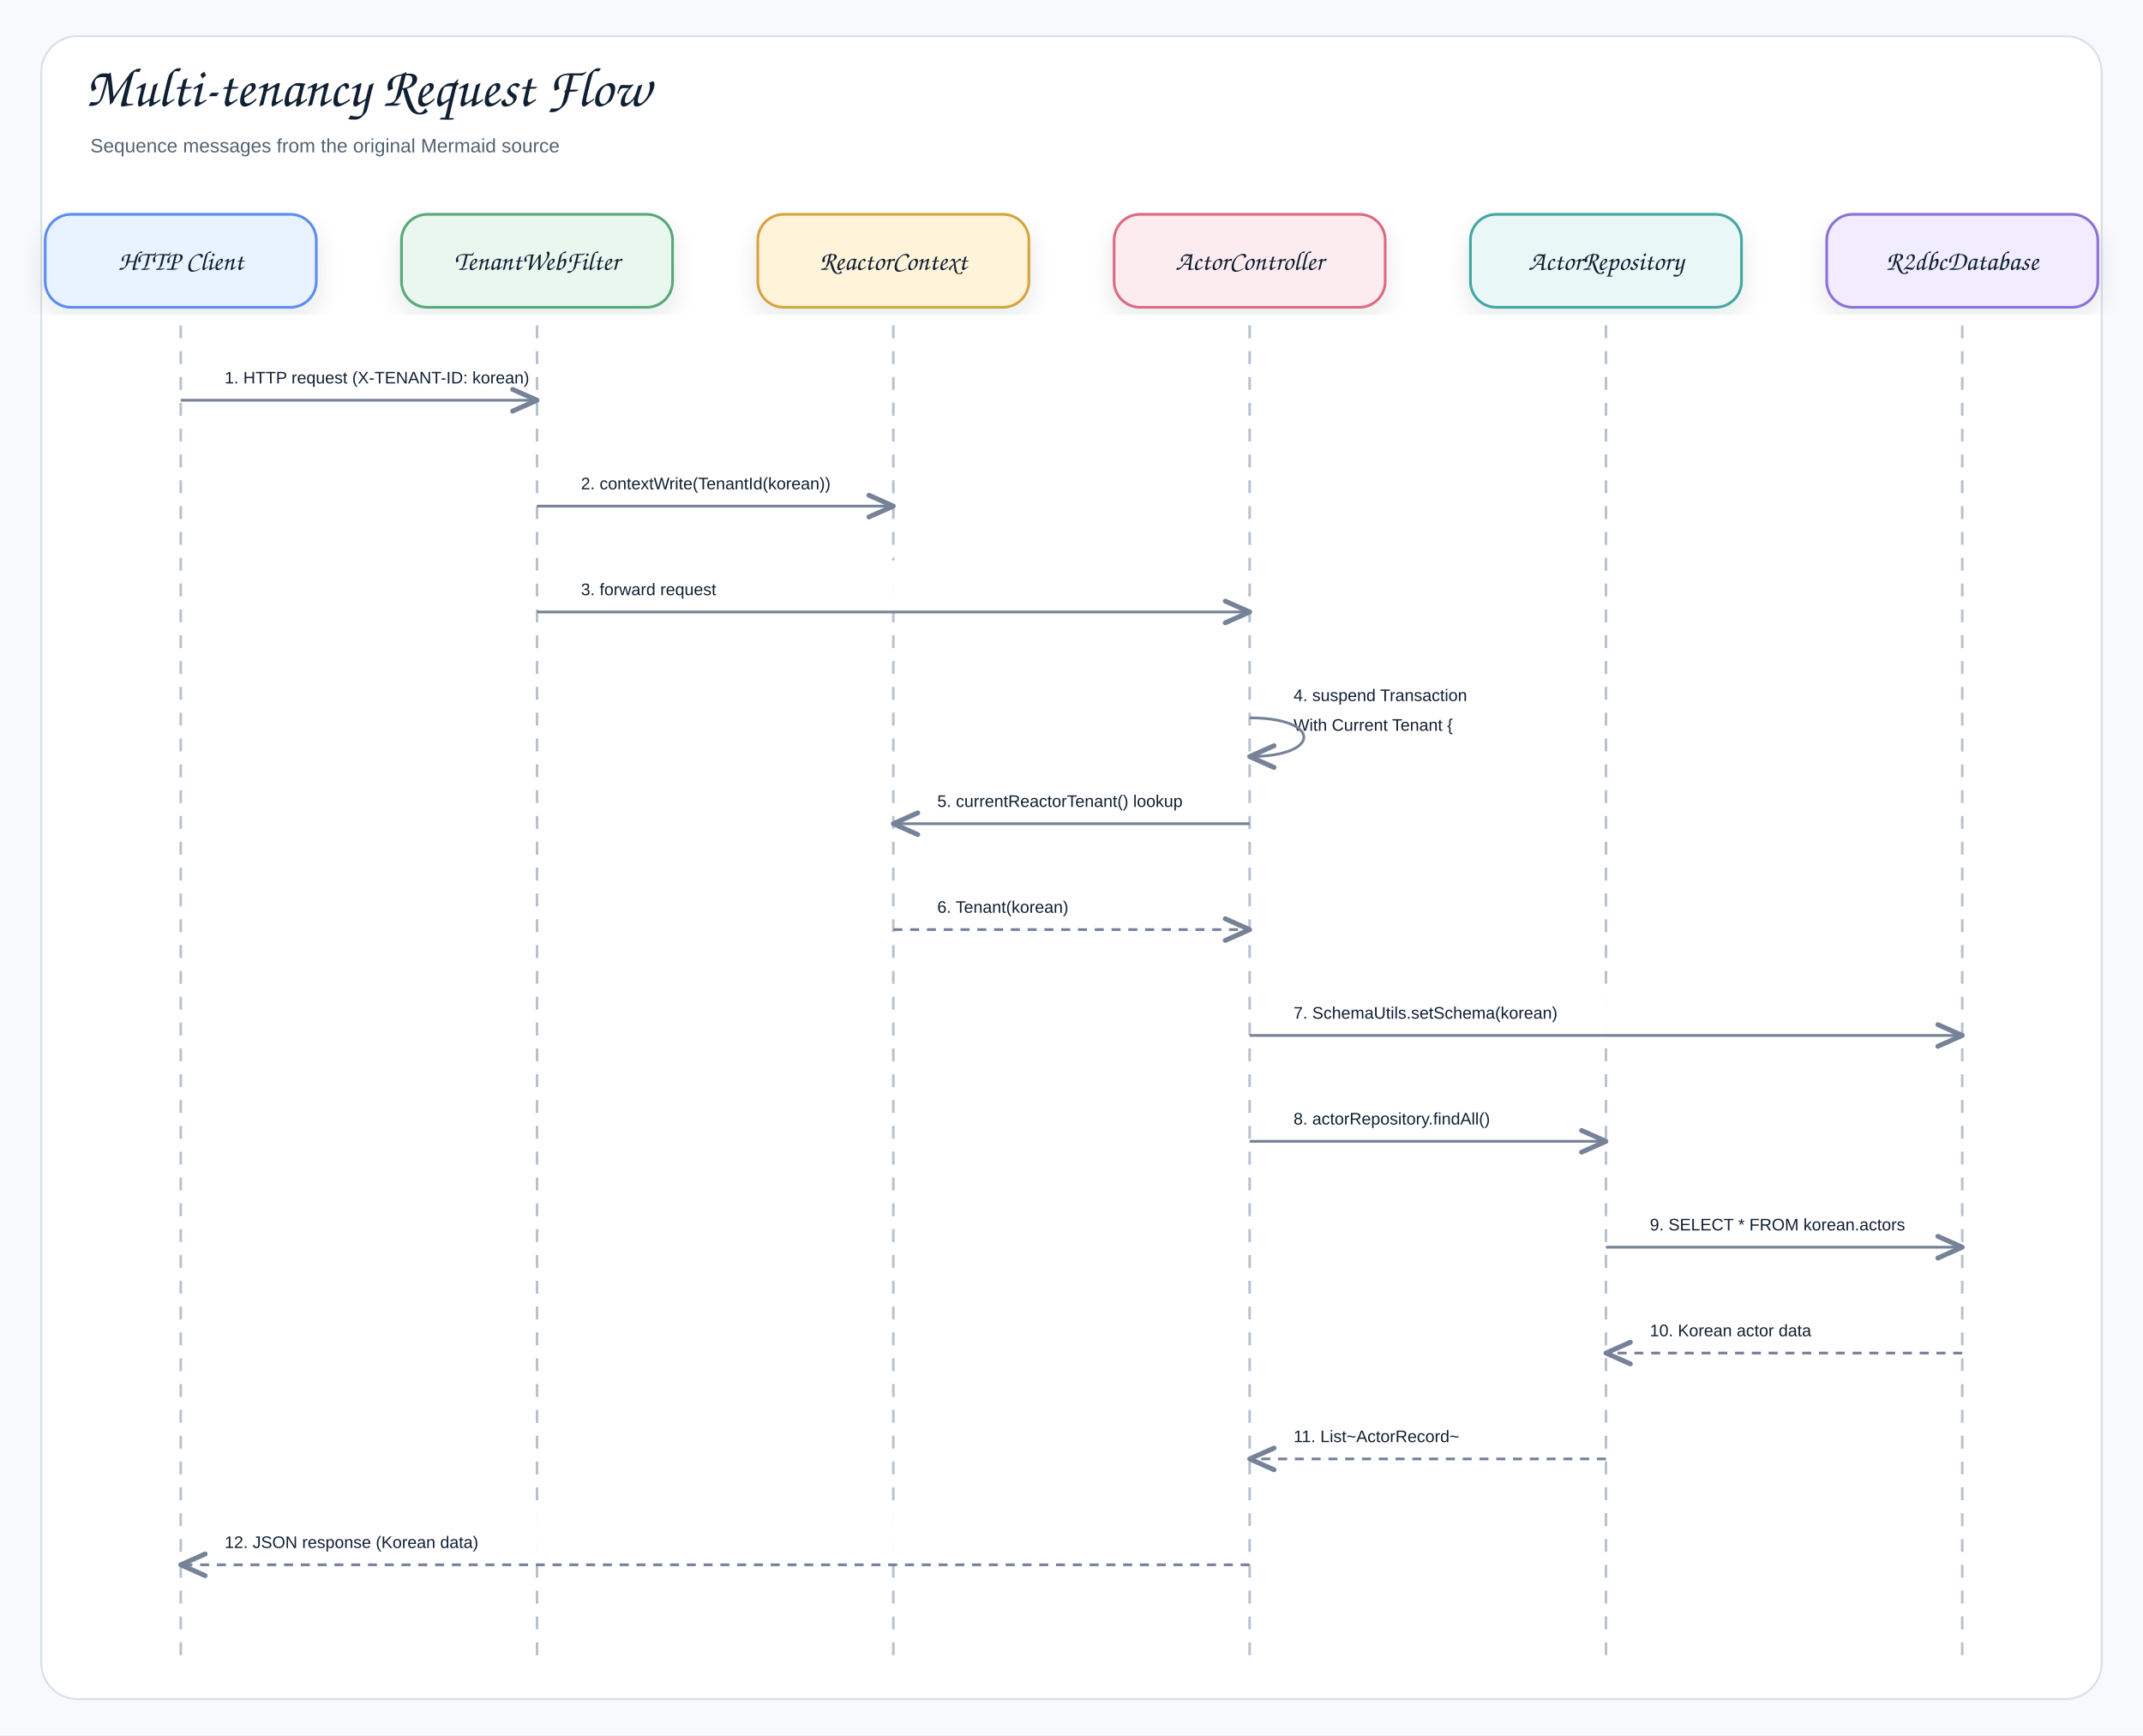
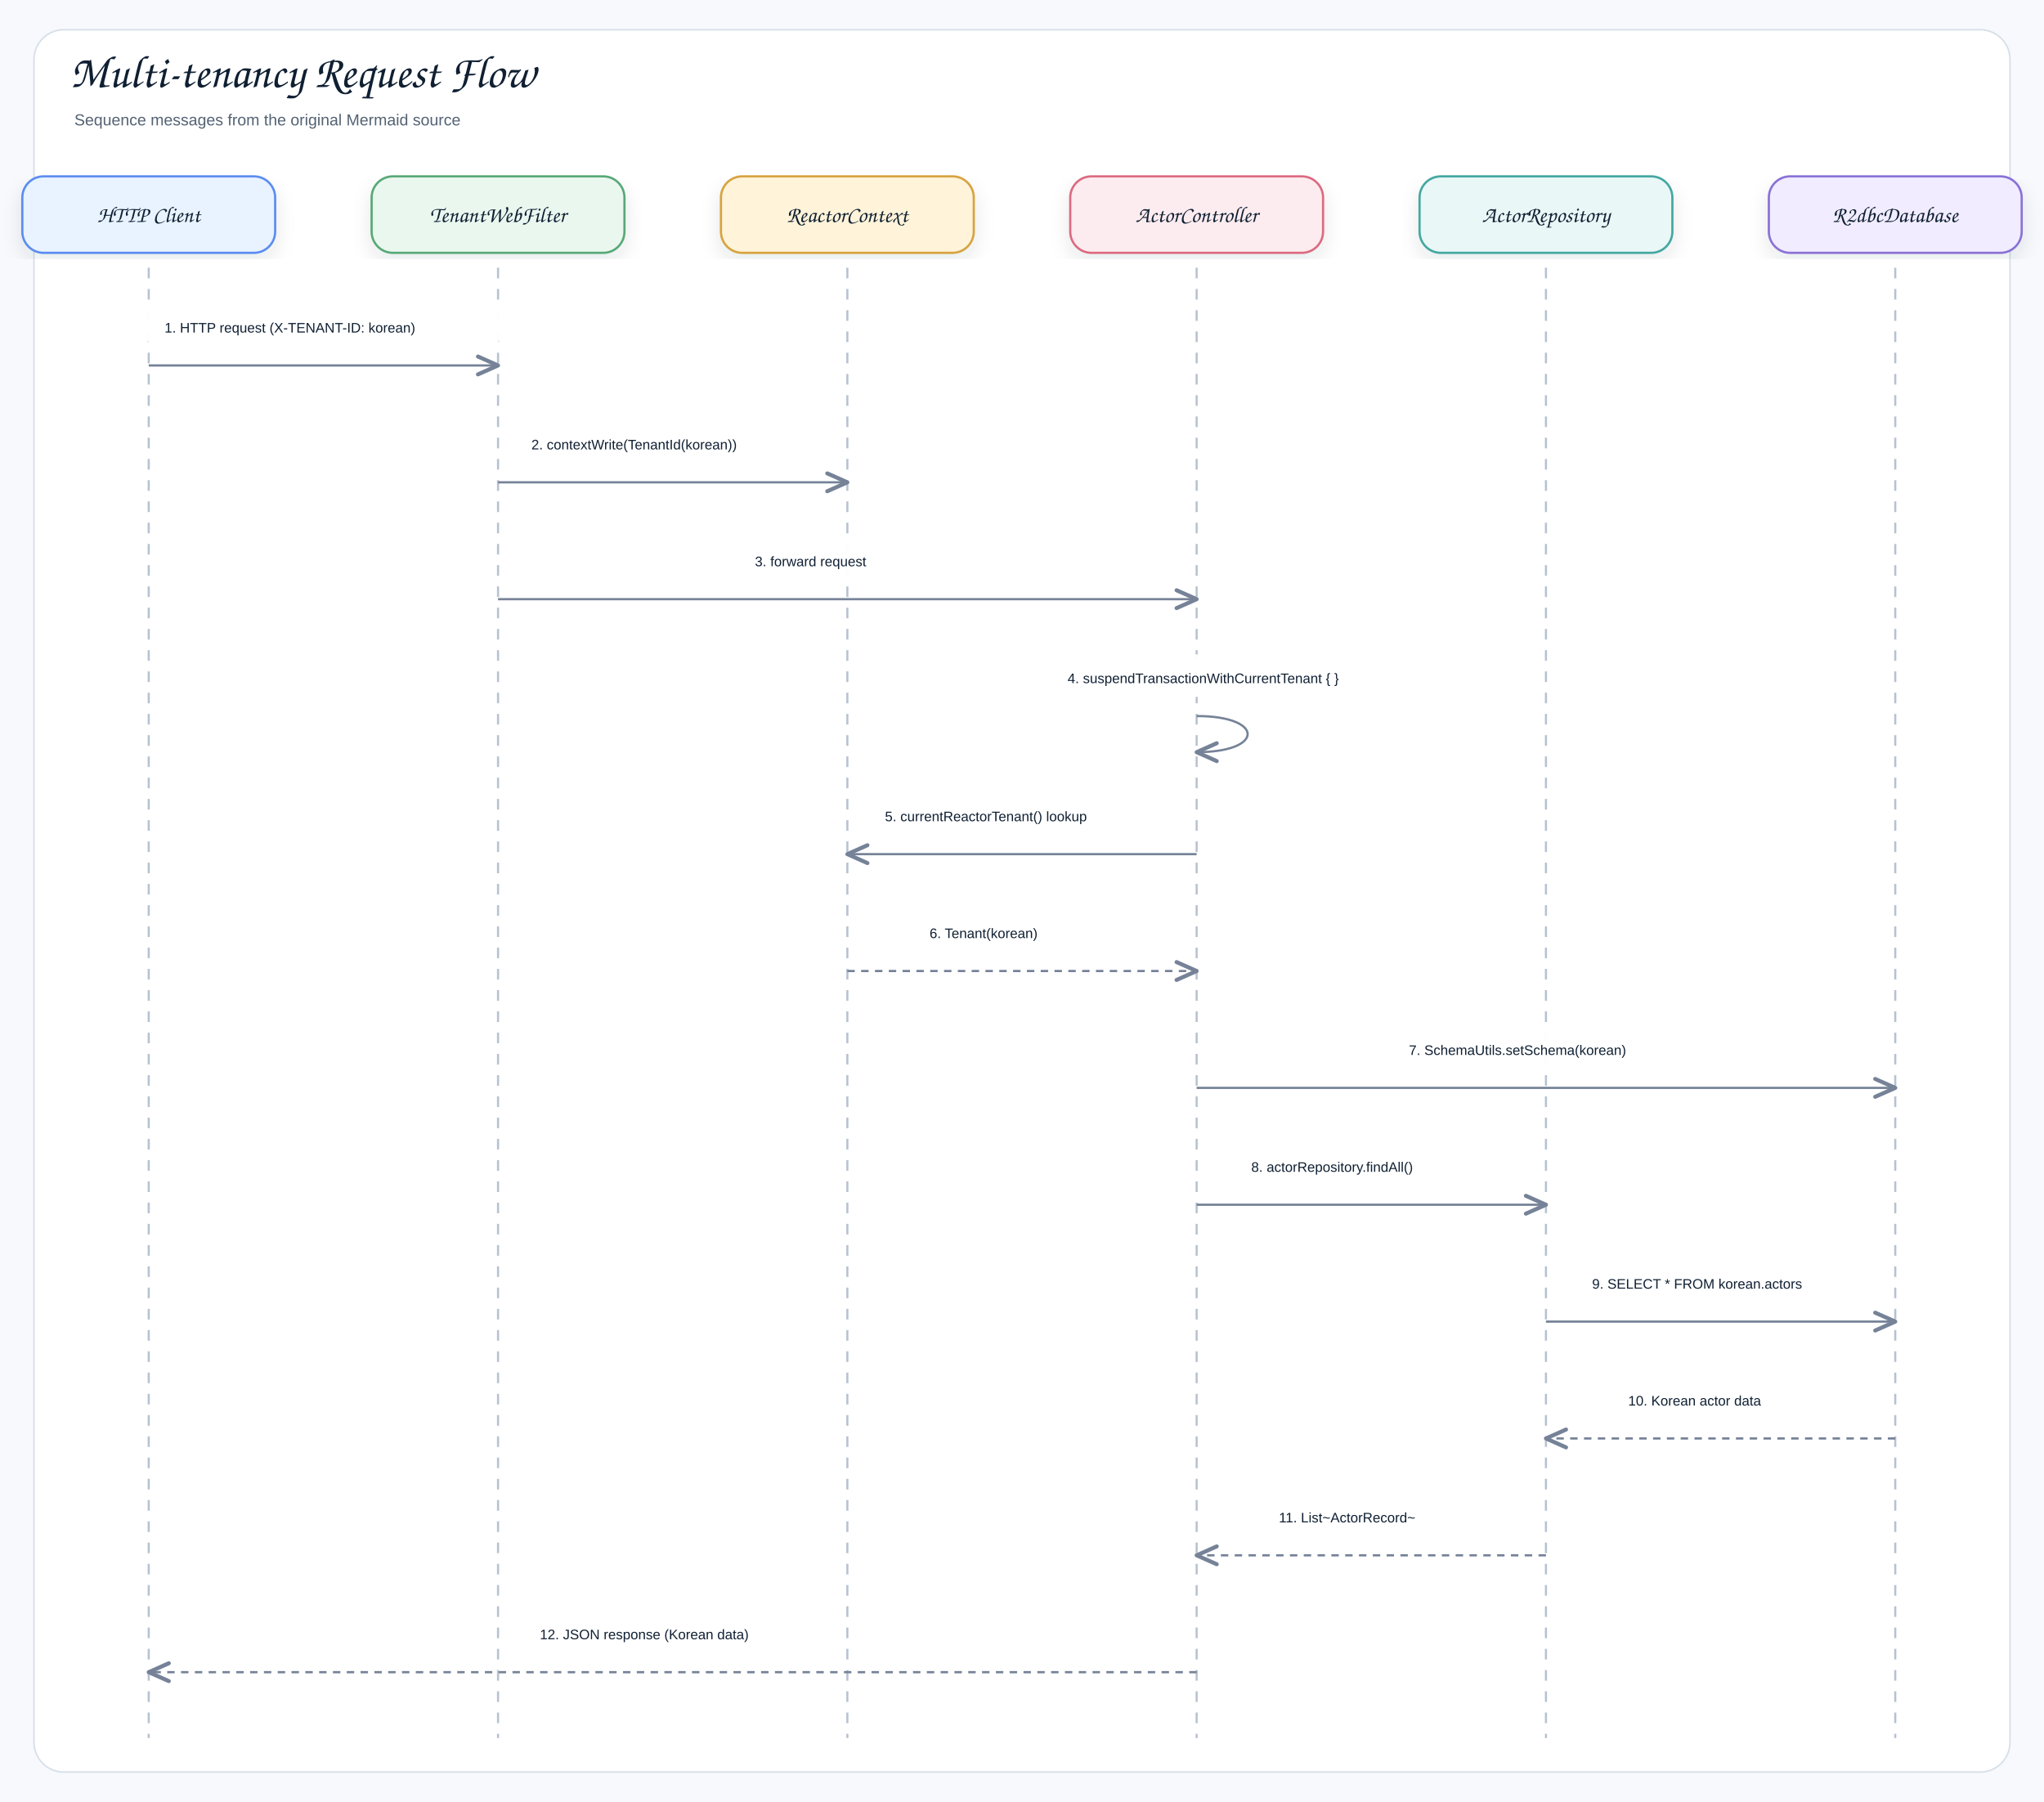
- <svg xmlns="http://www.w3.org/2000/svg" width="1660" height="1344" viewBox="0 0 1660 1344" role="img" aria-label="Multi-tenancy Request Flow">
+ <svg xmlns="http://www.w3.org/2000/svg" width="1924" height="1696" viewBox="0 0 1924 1696" role="img" aria-label="Multi-tenancy Request Flow">
  <defs>
    <filter id="shadow" x="-8%" y="-8%" width="116%" height="116%">
      <feDropShadow dx="0" dy="8" stdDeviation="9" flood-color="#1f2937" flood-opacity="0.10" />
    </filter>
    <marker id="openArrow" markerWidth="12" markerHeight="10" refX="10" refY="5" orient="auto" markerUnits="strokeWidth">
      <path d="M 1 1 L 10 5 L 1 9" fill="none" stroke="#758297" stroke-width="1.8" stroke-linecap="round" stroke-linejoin="round" />
    </marker>
    <marker id="inherit" markerWidth="14" markerHeight="12" refX="12" refY="6" orient="auto" markerUnits="strokeWidth">
      <path d="M 0 1 L 12 6 L 0 11 Z" fill="#ffffff" stroke="#758297" stroke-width="1.8" />
    </marker>
    <style>
    .canvas{fill:#f7f9fc}.frame{fill:#fff;stroke:#d8e0ea;stroke-width:1.5}
    .title{font-family:"Architects Daughter","Comic Sans MS","Comic Sans",cursive;font-size:43px;font-weight:400;fill:#102033}
    .subtitle{font-family:"Comic Sans MS","Comic Sans","Comic Neue",Arial,sans-serif;font-size:15px;font-weight:400;fill:#536273}
    .label{font-family:"Architects Daughter","Comic Sans MS","Comic Sans",cursive;font-size:25px;font-weight:400;fill:#102033}
    .smallLabel{font-family:"Architects Daughter","Comic Sans MS","Comic Sans",cursive;font-size:21px;font-weight:400;fill:#102033}
    .mono{font-family:"Comic Sans MS","Comic Sans","Comic Neue",Arial,sans-serif;font-size:12px;font-weight:400;fill:#102033}
    .small{font-family:"Comic Sans MS","Comic Sans","Comic Neue",Arial,sans-serif;font-size:12px;font-weight:400;fill:#536273}
    .strong{font-family:"Comic Sans MS","Comic Sans","Comic Neue",Arial,sans-serif;font-size:13px;font-weight:400;fill:#102033}
    .card{stroke-width:2.1;filter:url(#shadow)}.compartment{stroke-width:1.5;fill:none}
    .line{stroke:#758297;stroke-width:2.1;fill:none;marker-end:url(#openArrow)}
    .plainLine{stroke:#758297;stroke-width:2.1;fill:none}
    .dashed{stroke:#758297;stroke-width:2.1;stroke-dasharray:7 6;fill:none;marker-end:url(#openArrow)}
    .inheritLine{stroke:#758297;stroke-width:2.2;fill:none;marker-end:url(#inherit)}
    .implLine{stroke:#758297;stroke-width:2.2;stroke-dasharray:8 7;fill:none;marker-end:url(#inherit)}
  </style>
  </defs>
-   <rect class="canvas" width="1660" height="1344" />
-   <rect class="frame" x="32" y="28" width="1596" height="1288" rx="28" />
+   <rect class="canvas" width="1924" height="1696" />
+   <rect class="frame" x="32" y="28" width="1860" height="1640" rx="28" />
  <text class="title" x="66" y="82">Multi-tenancy Request Flow</text>
  <text class="subtitle" x="70" y="118">Sequence messages from the original Mermaid source</text>
-   <rect class="card" x="35" y="166" width="210" height="72" rx="20" fill="#E8F3FF" stroke="#5B8DEF" />
+   <rect class="card" x="21" y="166" width="238" height="72" rx="20" fill="#E8F3FF" stroke="#5B8DEF" />
  <text class="smallLabel" x="140" y="209" text-anchor="middle">HTTP Client</text>
-   <line x1="140" y1="252" x2="140" y2="1284" stroke="#b7c2d1" stroke-width="2" stroke-dasharray="10 10" />
-   <rect class="card" x="311" y="166" width="210" height="72" rx="20" fill="#EAF7EF" stroke="#58A978" />
-   <text class="smallLabel" x="416" y="209" text-anchor="middle">TenantWebFilter</text>
-   <line x1="416" y1="252" x2="416" y2="1284" stroke="#b7c2d1" stroke-width="2" stroke-dasharray="10 10" />
-   <rect class="card" x="587" y="166" width="210" height="72" rx="20" fill="#FFF3D9" stroke="#D6A441" />
-   <text class="smallLabel" x="692" y="209" text-anchor="middle">ReactorContext</text>
-   <line x1="692" y1="252" x2="692" y2="1284" stroke="#b7c2d1" stroke-width="2" stroke-dasharray="10 10" />
-   <rect class="card" x="863" y="166" width="210" height="72" rx="20" fill="#FDECEF" stroke="#DC6B82" />
-   <text class="smallLabel" x="968" y="209" text-anchor="middle">ActorController</text>
-   <line x1="968" y1="252" x2="968" y2="1284" stroke="#b7c2d1" stroke-width="2" stroke-dasharray="10 10" />
-   <rect class="card" x="1139" y="166" width="210" height="72" rx="20" fill="#E9F7F6" stroke="#45A7A1" />
-   <text class="smallLabel" x="1244" y="209" text-anchor="middle">ActorRepository</text>
-   <line x1="1244" y1="252" x2="1244" y2="1284" stroke="#b7c2d1" stroke-width="2" stroke-dasharray="10 10" />
-   <rect class="card" x="1415" y="166" width="210" height="72" rx="20" fill="#F1ECFF" stroke="#8A72D6" />
-   <text class="smallLabel" x="1520" y="209" text-anchor="middle">R2dbcDatabase</text>
-   <line x1="1520" y1="252" x2="1520" y2="1284" stroke="#b7c2d1" stroke-width="2" stroke-dasharray="10 10" />
-   <rect x="158" y="270" width="240" height="39" rx="12" fill="#ffffff" opacity="0.97" />
-   <text class="strong" x="174" y="297" text-anchor="start">1. HTTP request (X-TENANT-ID: korean)</text>
-   <path class="line" d="M140 310 L416 310" />
-   <rect x="434" y="352" width="240" height="39" rx="12" fill="#ffffff" opacity="0.97" />
-   <text class="strong" x="450" y="379" text-anchor="start">2. contextWrite(TenantId(korean))</text>
-   <path class="line" d="M416 392 L692 392" />
-   <rect x="434" y="434" width="516" height="39" rx="12" fill="#ffffff" opacity="0.97" />
-   <text class="strong" x="450" y="461" text-anchor="start">3. forward request</text>
-   <path class="line" d="M416 474 L968 474" />
-   <rect x="986" y="516" width="190" height="62" rx="12" fill="#ffffff" opacity="0.97" />
-   <text class="strong" x="1002" y="543" text-anchor="start">4. suspend Transaction</text>
-   <text class="strong" x="1002" y="566" text-anchor="start">With Current Tenant {</text>
-   <path class="line" d="M968 556 C1024 556 1024 586 968 586" />
-   <rect x="710" y="598" width="240" height="39" rx="12" fill="#ffffff" opacity="0.97" />
-   <text class="strong" x="726" y="625" text-anchor="start">5. currentReactorTenant() lookup</text>
-   <path class="line" d="M968 638 L692 638" />
-   <rect x="710" y="680" width="240" height="39" rx="12" fill="#ffffff" opacity="0.97" />
-   <text class="strong" x="726" y="707" text-anchor="start">6. Tenant(korean)</text>
-   <path class="dashed" d="M692 720 L968 720" />
-   <rect x="986" y="762" width="516" height="39" rx="12" fill="#ffffff" opacity="0.97" />
-   <text class="strong" x="1002" y="789" text-anchor="start">7. SchemaUtils.setSchema(korean)</text>
-   <path class="line" d="M968 802 L1520 802" />
-   <rect x="986" y="844" width="240" height="39" rx="12" fill="#ffffff" opacity="0.97" />
-   <text class="strong" x="1002" y="871" text-anchor="start">8. actorRepository.findAll()</text>
-   <path class="line" d="M968 884 L1244 884" />
-   <rect x="1262" y="926" width="240" height="39" rx="12" fill="#ffffff" opacity="0.97" />
-   <text class="strong" x="1278" y="953" text-anchor="start">9. SELECT * FROM korean.actors</text>
-   <path class="line" d="M1244 966 L1520 966" />
-   <rect x="1262" y="1008" width="240" height="39" rx="12" fill="#ffffff" opacity="0.97" />
-   <text class="strong" x="1278" y="1035" text-anchor="start">10. Korean actor data</text>
-   <path class="dashed" d="M1520 1048 L1244 1048" />
-   <rect x="986" y="1090" width="240" height="39" rx="12" fill="#ffffff" opacity="0.97" />
-   <text class="strong" x="1002" y="1117" text-anchor="start">11. List~ActorRecord~</text>
-   <path class="dashed" d="M1244 1130 L968 1130" />
-   <rect x="158" y="1172" width="792" height="39" rx="12" fill="#ffffff" opacity="0.97" />
-   <text class="strong" x="174" y="1199" text-anchor="start">12. JSON response (Korean data)</text>
-   <path class="dashed" d="M968 1212 L140 1212" />
+   <line class="lifeline" x1="140" y1="252" x2="140" y2="1636" stroke="#b7c2d1" stroke-width="2" stroke-dasharray="10 10" />
+   <rect class="card" x="349.8" y="166" width="238" height="72" rx="20" fill="#EAF7EF" stroke="#58A978" />
+   <text class="smallLabel" x="468.8" y="209" text-anchor="middle">TenantWebFilter</text>
+   <line class="lifeline" x1="468.8" y1="252" x2="468.8" y2="1636" stroke="#b7c2d1" stroke-width="2" stroke-dasharray="10 10" />
+   <rect class="card" x="678.6" y="166" width="238" height="72" rx="20" fill="#FFF3D9" stroke="#D6A441" />
+   <text class="smallLabel" x="797.6" y="209" text-anchor="middle">ReactorContext</text>
+   <line class="lifeline" x1="797.6" y1="252" x2="797.6" y2="1636" stroke="#b7c2d1" stroke-width="2" stroke-dasharray="10 10" />
+   <rect class="card" x="1007.4" y="166" width="238" height="72" rx="20" fill="#FDECEF" stroke="#DC6B82" />
+   <text class="smallLabel" x="1126.4" y="209" text-anchor="middle">ActorController</text>
+   <line class="lifeline" x1="1126.4" y1="252" x2="1126.4" y2="1636" stroke="#b7c2d1" stroke-width="2" stroke-dasharray="10 10" />
+   <rect class="card" x="1336.2" y="166" width="238" height="72" rx="20" fill="#E9F7F6" stroke="#45A7A1" />
+   <text class="smallLabel" x="1455.2" y="209" text-anchor="middle">ActorRepository</text>
+   <line class="lifeline" x1="1455.2" y1="252" x2="1455.2" y2="1636" stroke="#b7c2d1" stroke-width="2" stroke-dasharray="10 10" />
+   <rect class="card" x="1665" y="166" width="238" height="72" rx="20" fill="#F1ECFF" stroke="#8A72D6" />
+   <text class="smallLabel" x="1784" y="209" text-anchor="middle">R2dbcDatabase</text>
+   <line class="lifeline" x1="1784" y1="252" x2="1784" y2="1636" stroke="#b7c2d1" stroke-width="2" stroke-dasharray="10 10" />
+   <rect x="136.9" y="286" width="335" height="40" rx="12" fill="#ffffff" opacity="0.97" />
+   <text class="strong" x="154.9" y="313" text-anchor="start">1. HTTP request (X-TENANT-ID: korean)</text>
+   <path class="line" d="M140 344 L468.8 344" />
+   <rect x="482.2" y="396" width="302" height="40" rx="12" fill="#ffffff" opacity="0.97" />
+   <text class="strong" x="500.2" y="423" text-anchor="start">2. contextWrite(TenantId(korean))</text>
+   <path class="line" d="M468.8 454 L797.6 454" />
+   <rect x="692.6" y="506" width="210" height="40" rx="12" fill="#ffffff" opacity="0.97" />
+   <text class="strong" x="710.6" y="533" text-anchor="start">3. forward request</text>
+   <path class="line" d="M468.8 564 L1126.4 564" />
+   <rect x="986.9" y="616" width="375" height="40" rx="12" fill="#ffffff" opacity="0.97" />
+   <text class="strong" x="1004.9" y="643" text-anchor="start">4. suspendTransactionWithCurrentTenant { }</text>
+   <path class="line" d="M1126.4 674 C1190.4 674 1190.4 708 1126.4 708" />
+   <rect x="815" y="746" width="294" height="40" rx="12" fill="#ffffff" opacity="0.97" />
+   <text class="strong" x="833" y="773" text-anchor="start">5. currentReactorTenant() lookup</text>
+   <path class="line" d="M1126.4 804 L797.6 804" />
+   <rect x="857" y="856" width="210" height="40" rx="12" fill="#ffffff" opacity="0.97" />
+   <text class="strong" x="875" y="883" text-anchor="start">6. Tenant(korean)</text>
+   <path class="dashed" d="M797.6 914 L1126.4 914" />
+   <rect x="1308.2" y="966" width="294" height="40" rx="12" fill="#ffffff" opacity="0.97" />
+   <text class="strong" x="1326.2" y="993" text-anchor="start">7. SchemaUtils.setSchema(korean)</text>
+   <path class="line" d="M1126.4 1024 L1784 1024" />
+   <rect x="1159.8" y="1076" width="262" height="40" rx="12" fill="#ffffff" opacity="0.97" />
+   <text class="strong" x="1177.8" y="1103" text-anchor="start">8. actorRepository.findAll()</text>
+   <path class="line" d="M1126.4 1134 L1455.2 1134" />
+   <rect x="1480.6" y="1186" width="278" height="40" rx="12" fill="#ffffff" opacity="0.97" />
+   <text class="strong" x="1498.6" y="1213" text-anchor="start">9. SELECT * FROM korean.actors</text>
+   <path class="line" d="M1455.2 1244 L1784 1244" />
+   <rect x="1514.6" y="1296" width="210" height="40" rx="12" fill="#ffffff" opacity="0.97" />
+   <text class="strong" x="1532.6" y="1323" text-anchor="start">10. Korean actor data</text>
+   <path class="dashed" d="M1784 1354 L1455.2 1354" />
+   <rect x="1185.8" y="1406" width="210" height="40" rx="12" fill="#ffffff" opacity="0.97" />
+   <text class="strong" x="1203.8" y="1433" text-anchor="start">11. List~ActorRecord~</text>
+   <path class="dashed" d="M1455.2 1464 L1126.4 1464" />
+   <rect x="490.2" y="1516" width="286" height="40" rx="12" fill="#ffffff" opacity="0.97" />
+   <text class="strong" x="508.2" y="1543" text-anchor="start">12. JSON response (Korean data)</text>
+   <path class="dashed" d="M1126.4 1574 L140 1574" />
</svg>
